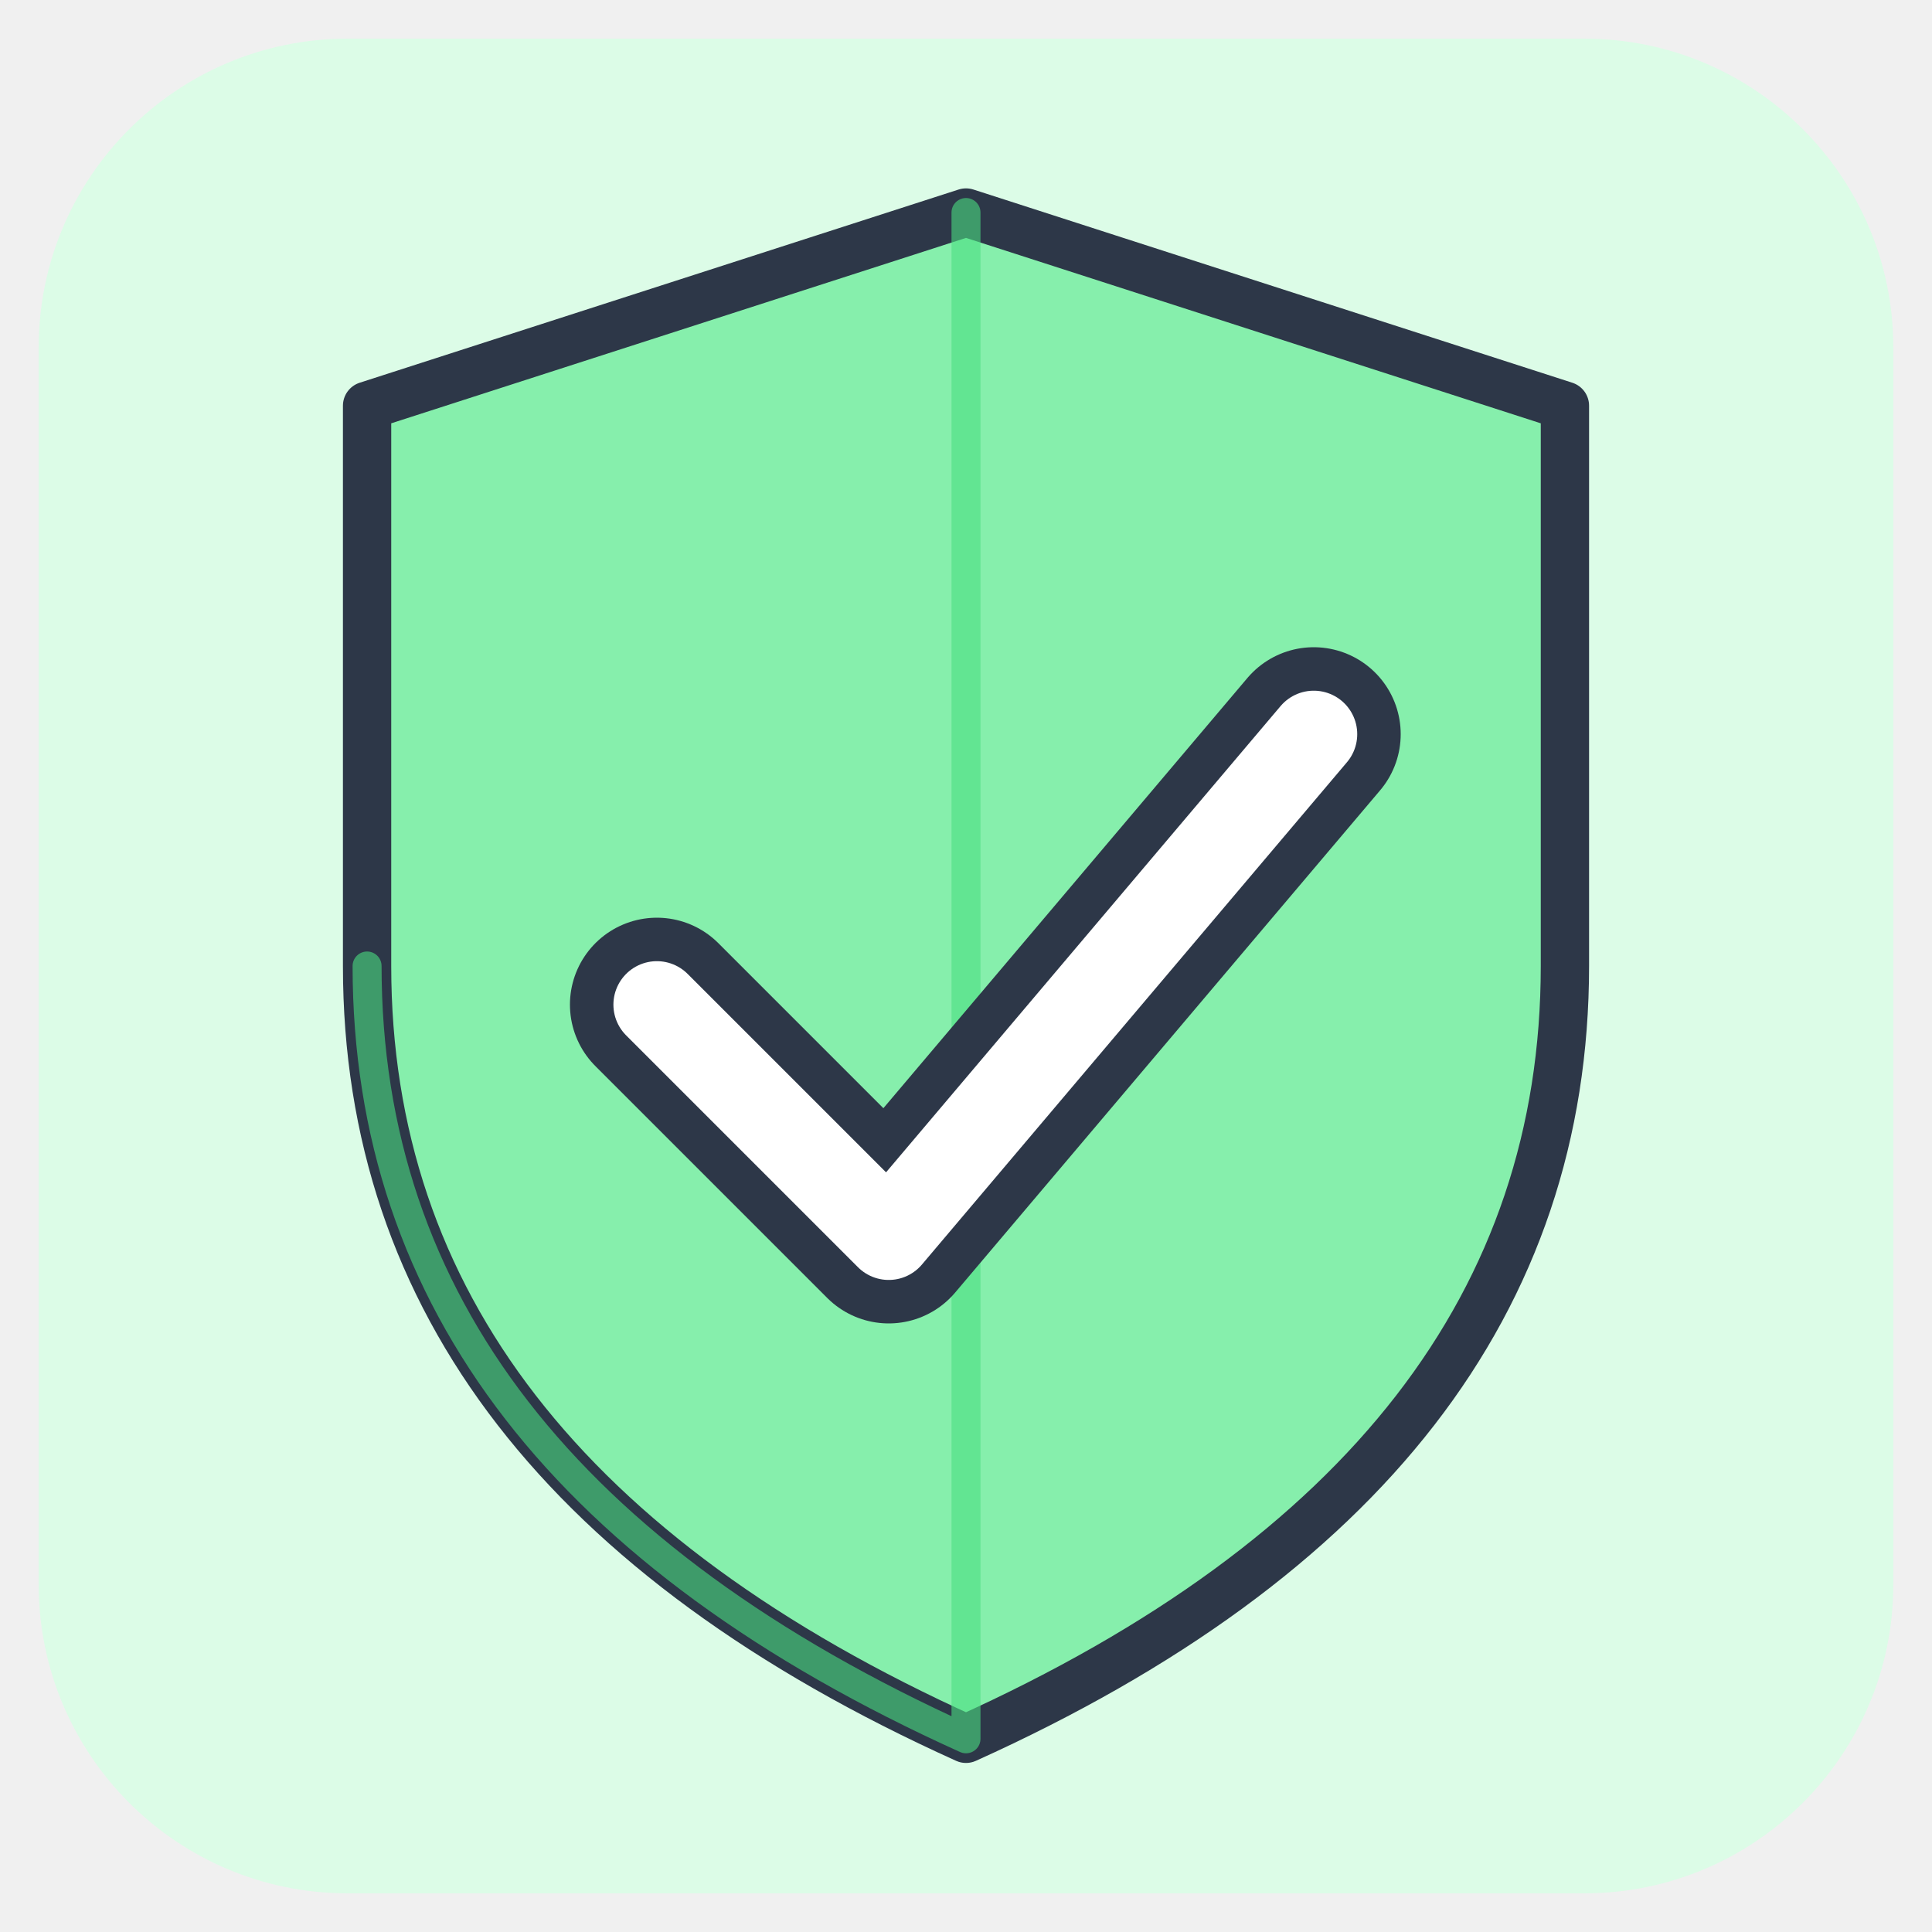
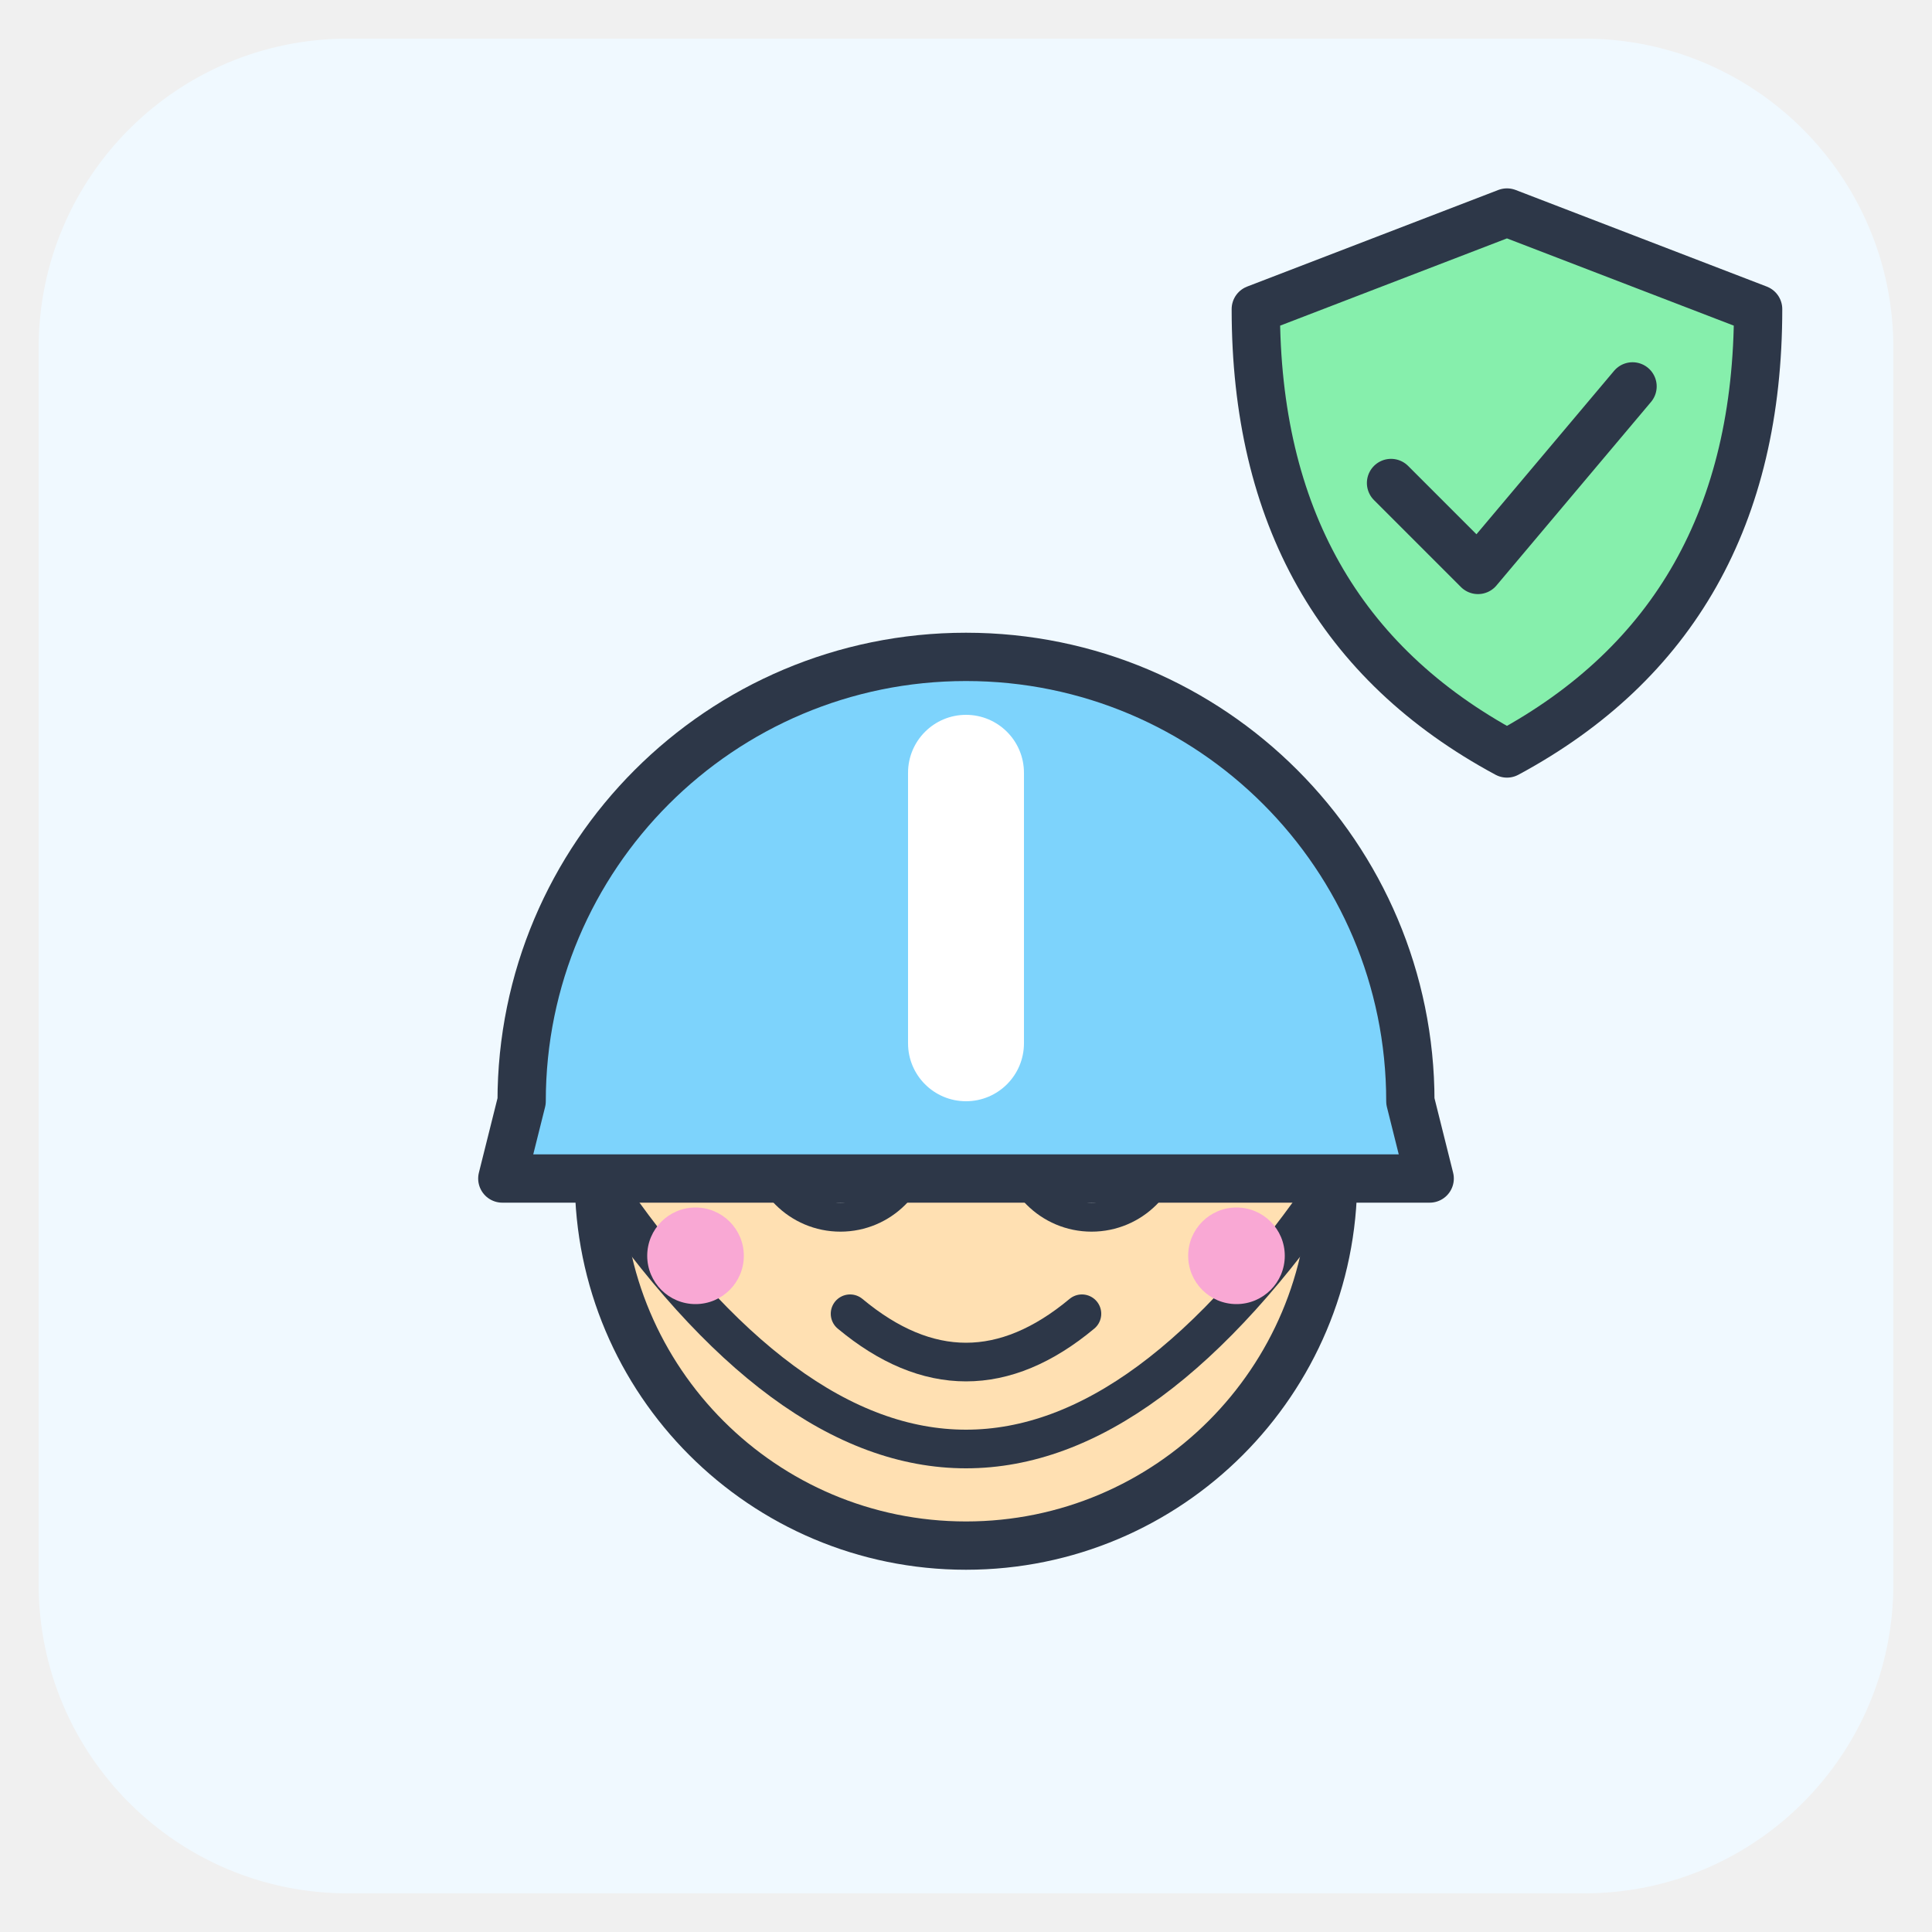
<svg xmlns="http://www.w3.org/2000/svg" viewBox="0 0 200 200" role="img" aria-label="בטוח">
-   <rect x="4" y="4" width="192" height="192" rx="32" fill="#DCFCE7" />
+   <rect x="4" y="4" width="192" height="192" rx="32" fill="#F0F9FF" />
  <g stroke="#2D3748" stroke-width="5" stroke-linejoin="round" stroke-linecap="round">
-     <path d="M100 22 L162 42 L162 100 Q162 152 100 180 Q38 152 38 100 L38 42 Z" fill="#86EFAC" />
-     <path d="M100 22 L100 180 M38 100 Q38 152 100 180" fill="none" stroke="#4ADE80" stroke-width="3" opacity="0.6" />
-     <path d="M68 104 L92 128 L136 76" fill="none" stroke-width="18" />
-     <path d="M68 104 L92 128 L136 76" fill="none" stroke="#fff" stroke-width="9" />
+     <circle cx="100" cy="122" r="38" fill="#FFE0B2" />
+     <path d="M62 122 Q100 178 138 122" fill="none" stroke-width="4" />
+     <circle cx="87" cy="118" r="8" fill="#fff" stroke-width="3" />
+     <circle cx="88.2" cy="119.2" r="4" fill="#2D3748" stroke="none" />
+     <circle cx="86.8" cy="117.8" r="1.4" fill="#fff" stroke="none" />
+     <circle cx="113" cy="118" r="8" fill="#fff" stroke-width="3" />
+     <circle cx="114.2" cy="119.2" r="4" fill="#2D3748" stroke="none" />
+     <circle cx="112.8" cy="117.8" r="1.4" fill="#fff" stroke="none" />
+     <path d="M88 136 Q100 146 112 136" fill="none" stroke-width="4" />
+     <circle cx="72" cy="130" r="5" fill="#F9A8D4" stroke="none" />
+     <circle cx="128" cy="130" r="5" fill="#F9A8D4" stroke="none" />
+     <path d="M54 114 A46 46 0 0 1 146 114 L148 122 H52Z" fill="#7DD3FC" />
+     <rect x="94" y="74" width="12" height="40" rx="6" fill="#fff" stroke="none" />
+     <path d="M156 22 L182 32 Q182 64 156 78 Q130 64 130 32Z" fill="#86EFAC" />
+     <path d="M144 50 L153 59 L169 40" fill="none" stroke-width="5" />
  </g>
</svg>
